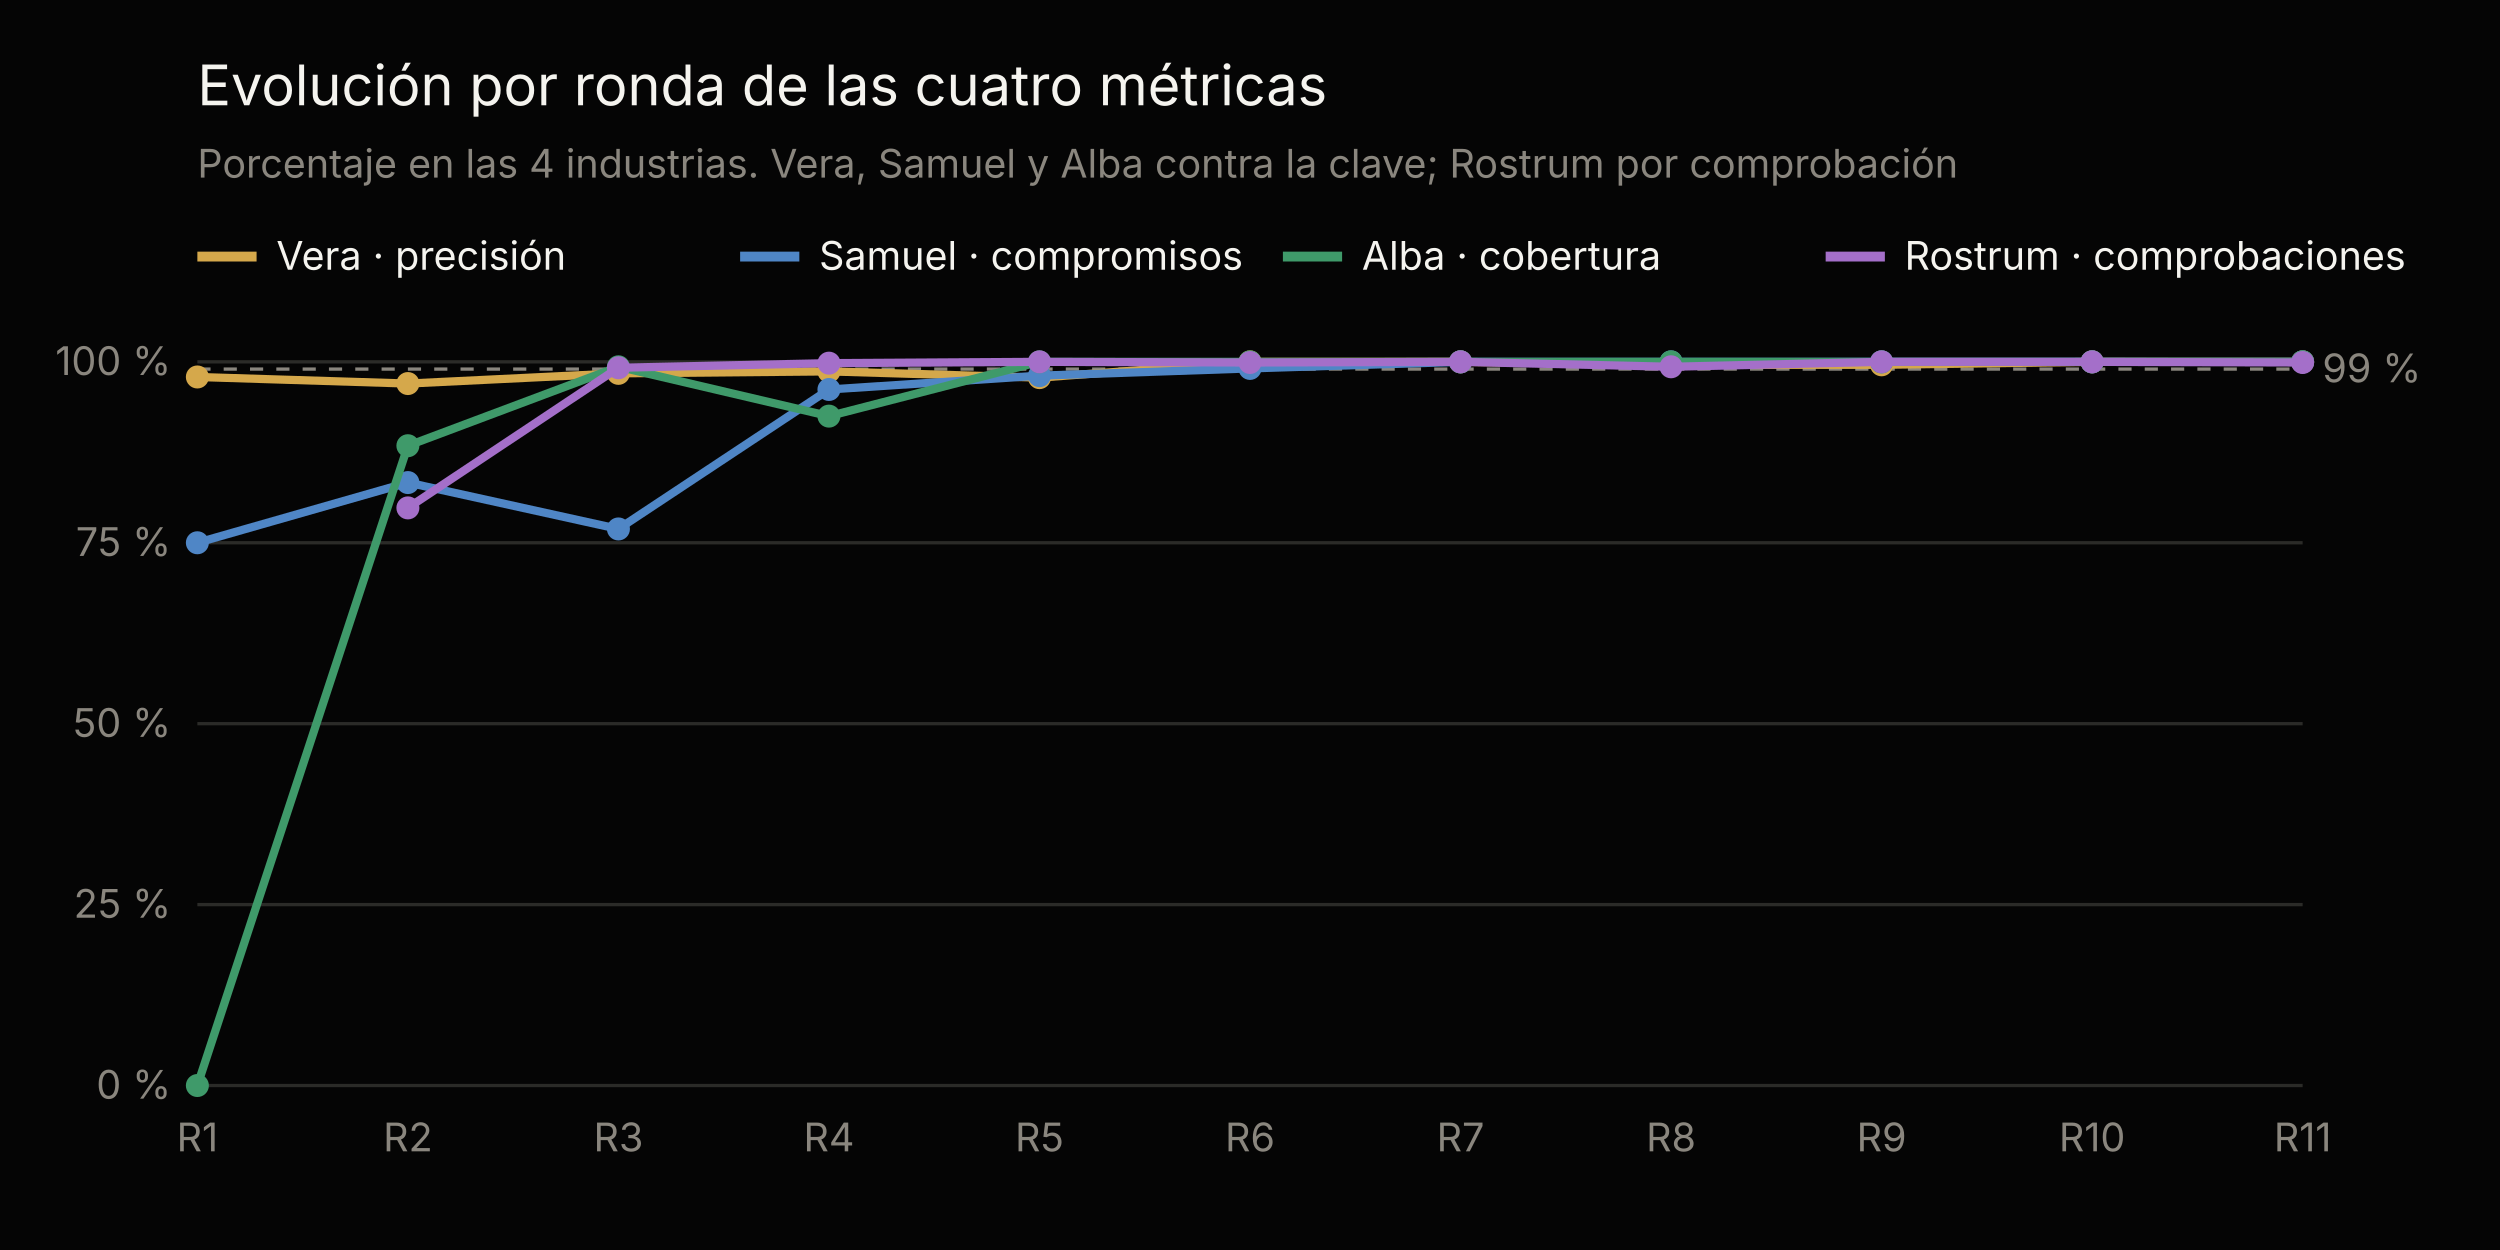
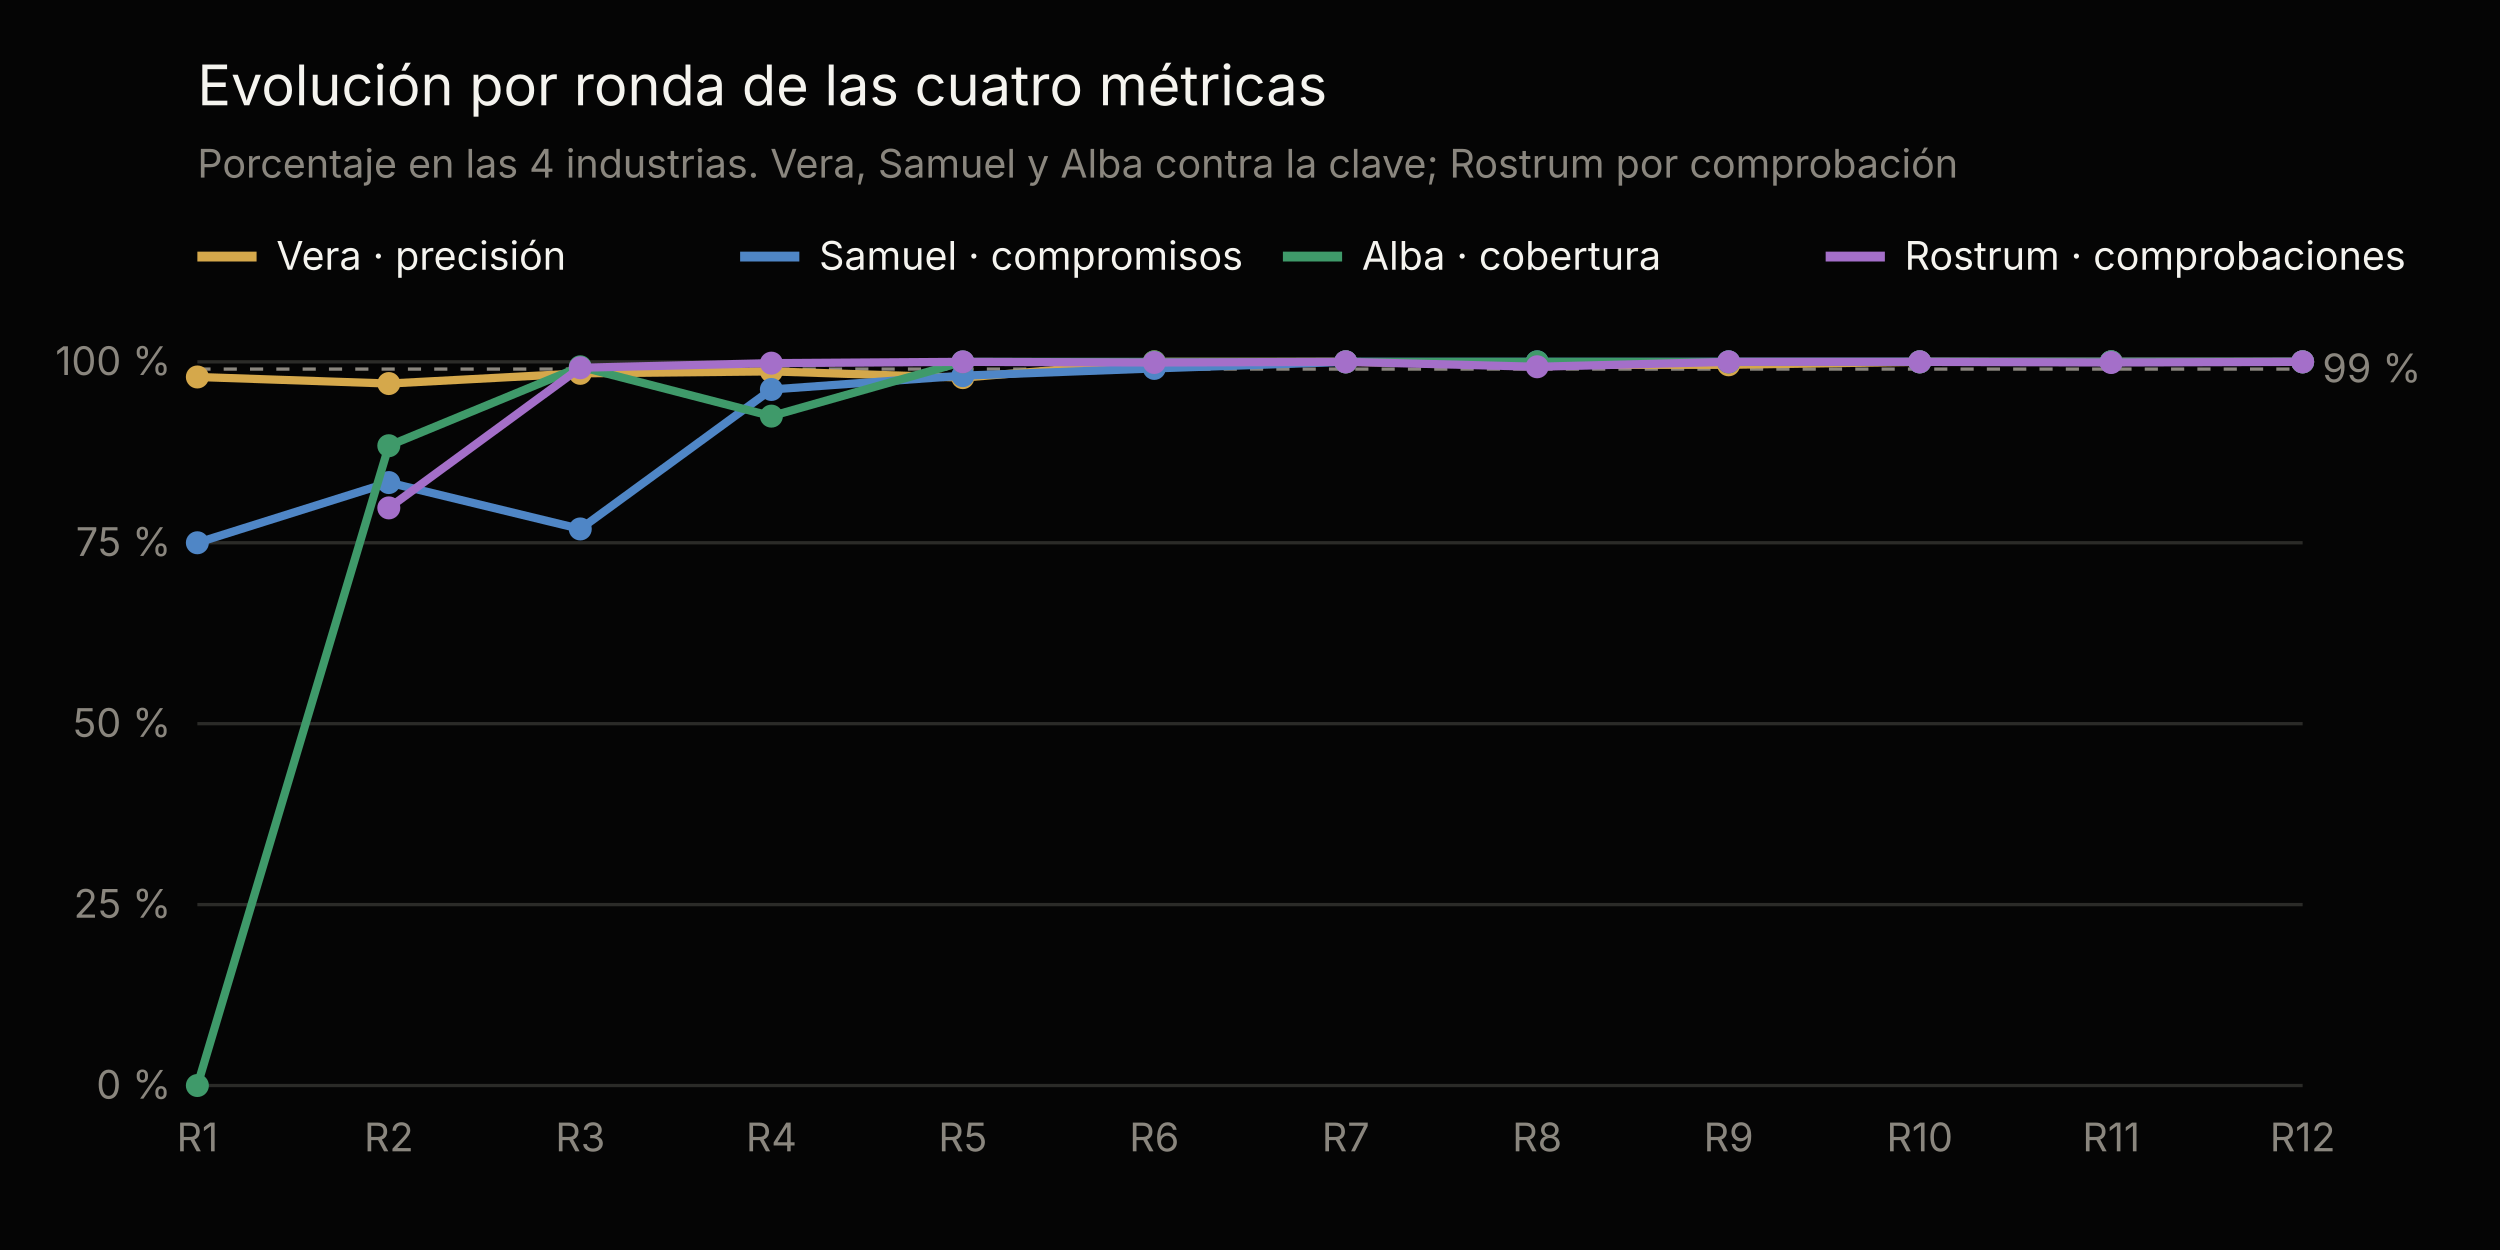
<svg xmlns="http://www.w3.org/2000/svg" viewBox="0 0 760 380" font-family="Inter, Arial, sans-serif" font-size="12">
  <rect width="760" height="380" fill="#050505" />
  <text x="60" y="32" font-size="17" fill="#f5f4ef">Evolución por ronda de las cuatro métricas</text>
  <text x="60" y="54" fill="#8a867e">Porcentaje en las 4 industrias. Vera, Samuel y Alba contra la clave; Rostrum por comprobación</text>
  <line x1="60" x2="78" y1="78" y2="78" stroke="#d5a84b" stroke-width="3" />
  <text x="84" y="82" fill="#f5f4ef">Vera · precisión</text>
  <line x1="225" x2="243" y1="78" y2="78" stroke="#4f86c6" stroke-width="3" />
  <text x="249" y="82" fill="#f5f4ef">Samuel · compromisos</text>
  <line x1="390" x2="408" y1="78" y2="78" stroke="#3f9a6a" stroke-width="3" />
  <text x="414" y="82" fill="#f5f4ef">Alba · cobertura</text>
  <line x1="555" x2="573" y1="78" y2="78" stroke="#a46fc9" stroke-width="3" />
  <text x="579" y="82" fill="#f5f4ef">Rostrum · comprobaciones</text>
  <line x1="60" x2="700" y1="330.0" y2="330.0" stroke="#2b2b28" />
  <text x="52" y="334.0" text-anchor="end" fill="#8a867e">0 %</text>
  <line x1="60" x2="700" y1="275.0" y2="275.0" stroke="#2b2b28" />
  <text x="52" y="279.0" text-anchor="end" fill="#8a867e">25 %</text>
  <line x1="60" x2="700" y1="220.0" y2="220.0" stroke="#2b2b28" />
  <text x="52" y="224.0" text-anchor="end" fill="#8a867e">50 %</text>
  <line x1="60" x2="700" y1="165.0" y2="165.0" stroke="#2b2b28" />
  <text x="52" y="169.0" text-anchor="end" fill="#8a867e">75 %</text>
  <line x1="60" x2="700" y1="110.0" y2="110.0" stroke="#2b2b28" />
  <text x="52" y="114.0" text-anchor="end" fill="#8a867e">100 %</text>
  <line x1="60" x2="700" y1="112.2" y2="112.2" stroke="#8a867e" stroke-dasharray="4 4" />
  <text x="706" y="116.2" fill="#8a867e">99 %</text>
  <text x="60.0" y="350" text-anchor="middle" fill="#8a867e">R1</text>
-   <text x="124.0" y="350" text-anchor="middle" fill="#8a867e">R2</text>
-   <text x="188.0" y="350" text-anchor="middle" fill="#8a867e">R3</text>
-   <text x="252.0" y="350" text-anchor="middle" fill="#8a867e">R4</text>
-   <text x="316.0" y="350" text-anchor="middle" fill="#8a867e">R5</text>
-   <text x="380.0" y="350" text-anchor="middle" fill="#8a867e">R6</text>
-   <text x="444.0" y="350" text-anchor="middle" fill="#8a867e">R7</text>
-   <text x="508.0" y="350" text-anchor="middle" fill="#8a867e">R8</text>
-   <text x="572.0" y="350" text-anchor="middle" fill="#8a867e">R9</text>
-   <text x="636.0" y="350" text-anchor="middle" fill="#8a867e">R10</text>
-   <text x="700.0" y="350" text-anchor="middle" fill="#8a867e">R11</text>
-   <path d="M60.0,114.6 L124.0,116.6 L188.0,113.5 L252.0,112.9 L316.0,114.8 L380.0,110.0 L444.0,110.0 L508.0,110.9 L572.0,110.9 L636.0,110.0 L700.0,110.0" fill="none" stroke="#d5a84b" stroke-width="2.5" />
+   <text x="118.2" y="350" text-anchor="middle" fill="#8a867e">R2</text>
+   <text x="176.4" y="350" text-anchor="middle" fill="#8a867e">R3</text>
+   <text x="234.5" y="350" text-anchor="middle" fill="#8a867e">R4</text>
+   <text x="292.7" y="350" text-anchor="middle" fill="#8a867e">R5</text>
+   <text x="350.9" y="350" text-anchor="middle" fill="#8a867e">R6</text>
+   <text x="409.1" y="350" text-anchor="middle" fill="#8a867e">R7</text>
+   <text x="467.3" y="350" text-anchor="middle" fill="#8a867e">R8</text>
+   <text x="525.5" y="350" text-anchor="middle" fill="#8a867e">R9</text>
+   <text x="583.6" y="350" text-anchor="middle" fill="#8a867e">R10</text>
+   <text x="641.8" y="350" text-anchor="middle" fill="#8a867e">R11</text>
+   <text x="700.0" y="350" text-anchor="middle" fill="#8a867e">R12</text>
+   <path d="M60.0,114.6 L118.2,116.6 L176.4,113.5 L234.5,112.9 L292.7,114.8 L350.9,110.0 L409.1,110.0 L467.3,110.9 L525.5,110.9 L583.6,110.0 L641.8,110.0 L700.0,110.0" fill="none" stroke="#d5a84b" stroke-width="2.5" />
  <circle cx="60.0" cy="114.6" r="3.5" fill="#d5a84b" />
-   <circle cx="124.0" cy="116.6" r="3.5" fill="#d5a84b" />
-   <circle cx="188.0" cy="113.5" r="3.5" fill="#d5a84b" />
-   <circle cx="252.0" cy="112.9" r="3.5" fill="#d5a84b" />
-   <circle cx="316.0" cy="114.8" r="3.5" fill="#d5a84b" />
-   <circle cx="380.0" cy="110.0" r="3.5" fill="#d5a84b" />
-   <circle cx="444.0" cy="110.0" r="3.5" fill="#d5a84b" />
-   <circle cx="508.0" cy="110.9" r="3.5" fill="#d5a84b" />
-   <circle cx="572.0" cy="110.9" r="3.5" fill="#d5a84b" />
-   <circle cx="636.0" cy="110.0" r="3.5" fill="#d5a84b" />
+   <circle cx="118.2" cy="116.6" r="3.5" fill="#d5a84b" />
+   <circle cx="176.4" cy="113.5" r="3.5" fill="#d5a84b" />
+   <circle cx="234.5" cy="112.9" r="3.5" fill="#d5a84b" />
+   <circle cx="292.7" cy="114.8" r="3.5" fill="#d5a84b" />
+   <circle cx="350.9" cy="110.0" r="3.5" fill="#d5a84b" />
+   <circle cx="409.1" cy="110.0" r="3.5" fill="#d5a84b" />
+   <circle cx="467.3" cy="110.9" r="3.5" fill="#d5a84b" />
+   <circle cx="525.5" cy="110.9" r="3.5" fill="#d5a84b" />
+   <circle cx="583.6" cy="110.0" r="3.5" fill="#d5a84b" />
+   <circle cx="641.8" cy="110.0" r="3.5" fill="#d5a84b" />
  <circle cx="700.0" cy="110.0" r="3.5" fill="#d5a84b" />
-   <path d="M60.0,165.0 L124.0,146.7 L188.0,160.8 L252.0,118.4 L316.0,114.2 L380.0,112.0 L444.0,110.0 L508.0,110.0 L572.0,110.0 L636.0,110.0 L700.0,110.0" fill="none" stroke="#4f86c6" stroke-width="2.5" />
+   <path d="M60.0,165.0 L118.2,146.7 L176.4,160.8 L234.5,118.4 L292.7,114.2 L350.9,112.0 L409.1,110.0 L467.3,110.0 L525.5,110.0 L583.6,110.0 L641.8,110.0 L700.0,110.0" fill="none" stroke="#4f86c6" stroke-width="2.5" />
  <circle cx="60.0" cy="165.0" r="3.5" fill="#4f86c6" />
-   <circle cx="124.0" cy="146.7" r="3.5" fill="#4f86c6" />
-   <circle cx="188.0" cy="160.8" r="3.5" fill="#4f86c6" />
-   <circle cx="252.0" cy="118.4" r="3.5" fill="#4f86c6" />
-   <circle cx="316.0" cy="114.2" r="3.5" fill="#4f86c6" />
-   <circle cx="380.0" cy="112.0" r="3.5" fill="#4f86c6" />
-   <circle cx="444.0" cy="110.0" r="3.5" fill="#4f86c6" />
-   <circle cx="508.0" cy="110.0" r="3.5" fill="#4f86c6" />
-   <circle cx="572.0" cy="110.0" r="3.5" fill="#4f86c6" />
-   <circle cx="636.0" cy="110.0" r="3.5" fill="#4f86c6" />
+   <circle cx="118.2" cy="146.7" r="3.5" fill="#4f86c6" />
+   <circle cx="176.4" cy="160.8" r="3.5" fill="#4f86c6" />
+   <circle cx="234.5" cy="118.4" r="3.5" fill="#4f86c6" />
+   <circle cx="292.7" cy="114.2" r="3.5" fill="#4f86c6" />
+   <circle cx="350.9" cy="112.0" r="3.5" fill="#4f86c6" />
+   <circle cx="409.1" cy="110.0" r="3.5" fill="#4f86c6" />
+   <circle cx="467.3" cy="110.0" r="3.5" fill="#4f86c6" />
+   <circle cx="525.5" cy="110.0" r="3.5" fill="#4f86c6" />
+   <circle cx="583.6" cy="110.0" r="3.5" fill="#4f86c6" />
+   <circle cx="641.8" cy="110.0" r="3.5" fill="#4f86c6" />
  <circle cx="700.0" cy="110.0" r="3.5" fill="#4f86c6" />
-   <path d="M60.0,330.0 L124.0,135.5 L188.0,111.5 L252.0,126.5 L316.0,110.0 L380.0,110.0 L444.0,110.0 L508.0,110.0 L572.0,110.0 L636.0,110.0 L700.0,110.0" fill="none" stroke="#3f9a6a" stroke-width="2.5" />
+   <path d="M60.0,330.0 L118.2,135.5 L176.4,111.5 L234.5,126.5 L292.7,110.0 L350.9,110.0 L409.1,110.0 L467.3,110.0 L525.5,110.0 L583.6,110.0 L641.8,110.0 L700.0,110.0" fill="none" stroke="#3f9a6a" stroke-width="2.5" />
  <circle cx="60.0" cy="330.0" r="3.5" fill="#3f9a6a" />
-   <circle cx="124.0" cy="135.5" r="3.5" fill="#3f9a6a" />
-   <circle cx="188.0" cy="111.5" r="3.5" fill="#3f9a6a" />
-   <circle cx="252.0" cy="126.5" r="3.5" fill="#3f9a6a" />
-   <circle cx="316.0" cy="110.0" r="3.5" fill="#3f9a6a" />
-   <circle cx="380.0" cy="110.0" r="3.5" fill="#3f9a6a" />
-   <circle cx="444.0" cy="110.0" r="3.5" fill="#3f9a6a" />
-   <circle cx="508.0" cy="110.0" r="3.5" fill="#3f9a6a" />
-   <circle cx="572.0" cy="110.0" r="3.5" fill="#3f9a6a" />
-   <circle cx="636.0" cy="110.0" r="3.5" fill="#3f9a6a" />
+   <circle cx="118.2" cy="135.5" r="3.5" fill="#3f9a6a" />
+   <circle cx="176.4" cy="111.5" r="3.5" fill="#3f9a6a" />
+   <circle cx="234.5" cy="126.5" r="3.5" fill="#3f9a6a" />
+   <circle cx="292.7" cy="110.0" r="3.5" fill="#3f9a6a" />
+   <circle cx="350.9" cy="110.0" r="3.5" fill="#3f9a6a" />
+   <circle cx="409.1" cy="110.0" r="3.5" fill="#3f9a6a" />
+   <circle cx="467.3" cy="110.0" r="3.5" fill="#3f9a6a" />
+   <circle cx="525.5" cy="110.0" r="3.5" fill="#3f9a6a" />
+   <circle cx="583.6" cy="110.0" r="3.5" fill="#3f9a6a" />
+   <circle cx="641.8" cy="110.0" r="3.5" fill="#3f9a6a" />
  <circle cx="700.0" cy="110.0" r="3.5" fill="#3f9a6a" />
-   <path d="M124.0,154.4 L188.0,111.8 L252.0,110.4 L316.0,110.0 L380.0,110.2 L444.0,110.0 L508.0,111.5 L572.0,110.0 L636.0,110.0 L700.0,110.2" fill="none" stroke="#a46fc9" stroke-width="2.5" />
-   <circle cx="124.0" cy="154.4" r="3.5" fill="#a46fc9" />
-   <circle cx="188.0" cy="111.8" r="3.5" fill="#a46fc9" />
-   <circle cx="252.0" cy="110.4" r="3.5" fill="#a46fc9" />
-   <circle cx="316.0" cy="110.0" r="3.5" fill="#a46fc9" />
-   <circle cx="380.0" cy="110.2" r="3.5" fill="#a46fc9" />
-   <circle cx="444.0" cy="110.0" r="3.5" fill="#a46fc9" />
-   <circle cx="508.0" cy="111.5" r="3.5" fill="#a46fc9" />
-   <circle cx="572.0" cy="110.0" r="3.5" fill="#a46fc9" />
-   <circle cx="636.0" cy="110.0" r="3.5" fill="#a46fc9" />
-   <circle cx="700.0" cy="110.2" r="3.5" fill="#a46fc9" />
+   <path d="M118.2,154.4 L176.4,111.8 L234.5,110.4 L292.7,110.0 L350.9,110.2 L409.1,110.0 L467.3,111.5 L525.5,110.0 L583.6,110.0 L641.8,110.2 L700.0,110.0" fill="none" stroke="#a46fc9" stroke-width="2.5" />
+   <circle cx="118.2" cy="154.4" r="3.5" fill="#a46fc9" />
+   <circle cx="176.4" cy="111.8" r="3.5" fill="#a46fc9" />
+   <circle cx="234.5" cy="110.4" r="3.5" fill="#a46fc9" />
+   <circle cx="292.7" cy="110.0" r="3.5" fill="#a46fc9" />
+   <circle cx="350.9" cy="110.2" r="3.5" fill="#a46fc9" />
+   <circle cx="409.1" cy="110.0" r="3.5" fill="#a46fc9" />
+   <circle cx="467.3" cy="111.5" r="3.5" fill="#a46fc9" />
+   <circle cx="525.5" cy="110.0" r="3.5" fill="#a46fc9" />
+   <circle cx="583.6" cy="110.0" r="3.5" fill="#a46fc9" />
+   <circle cx="641.8" cy="110.2" r="3.5" fill="#a46fc9" />
+   <circle cx="700.0" cy="110.0" r="3.5" fill="#a46fc9" />
</svg>
